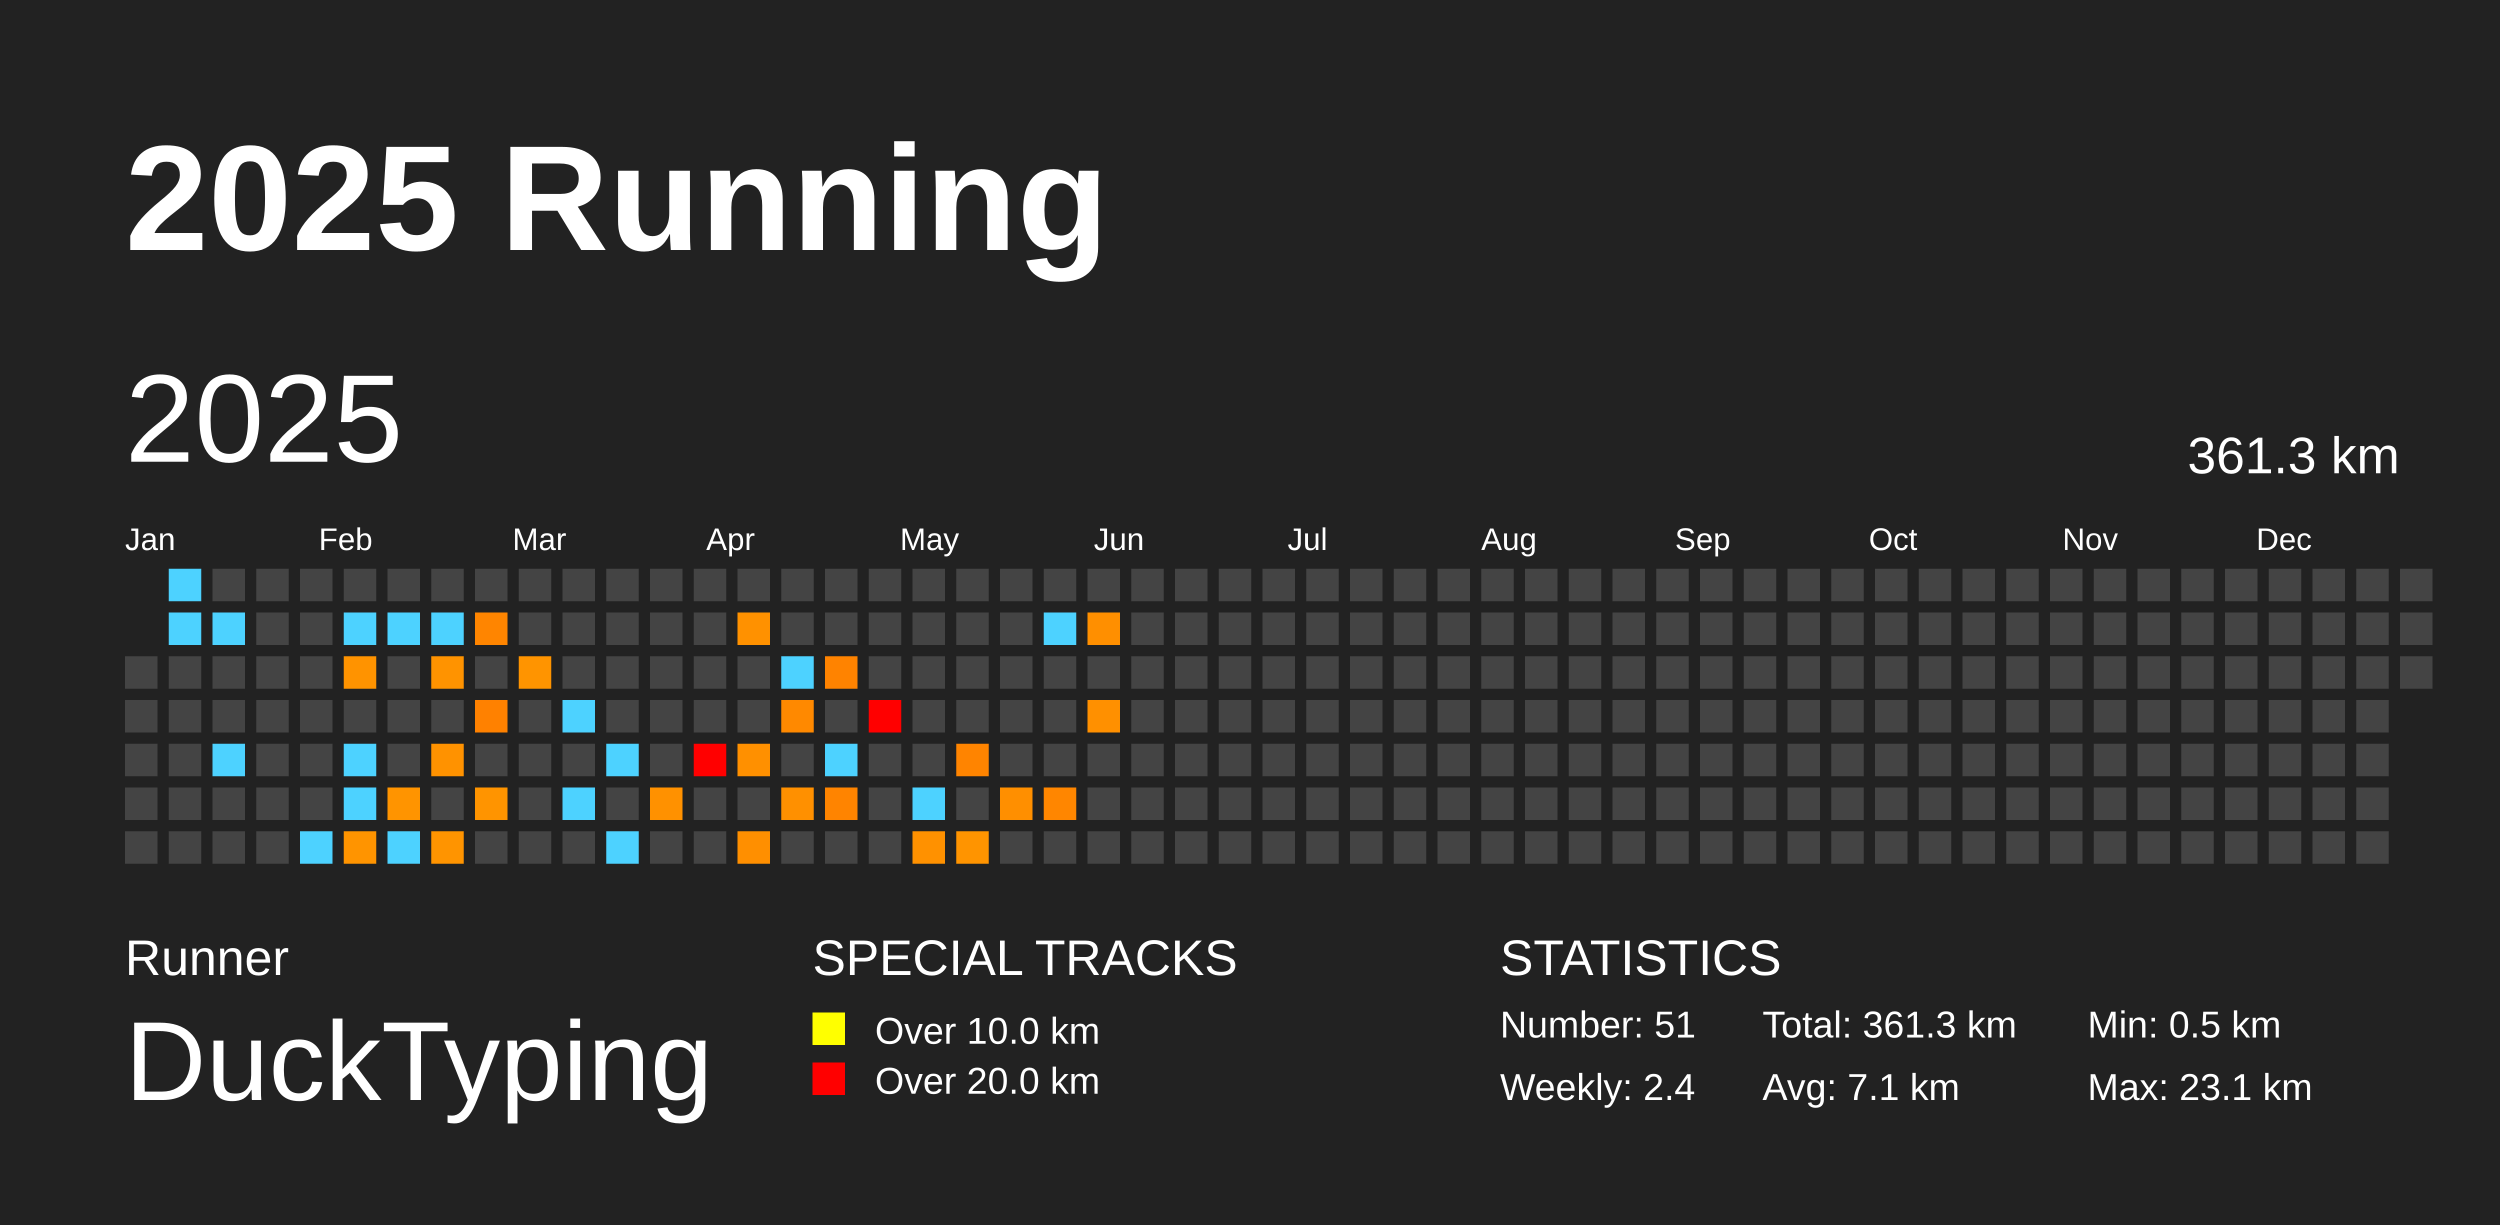
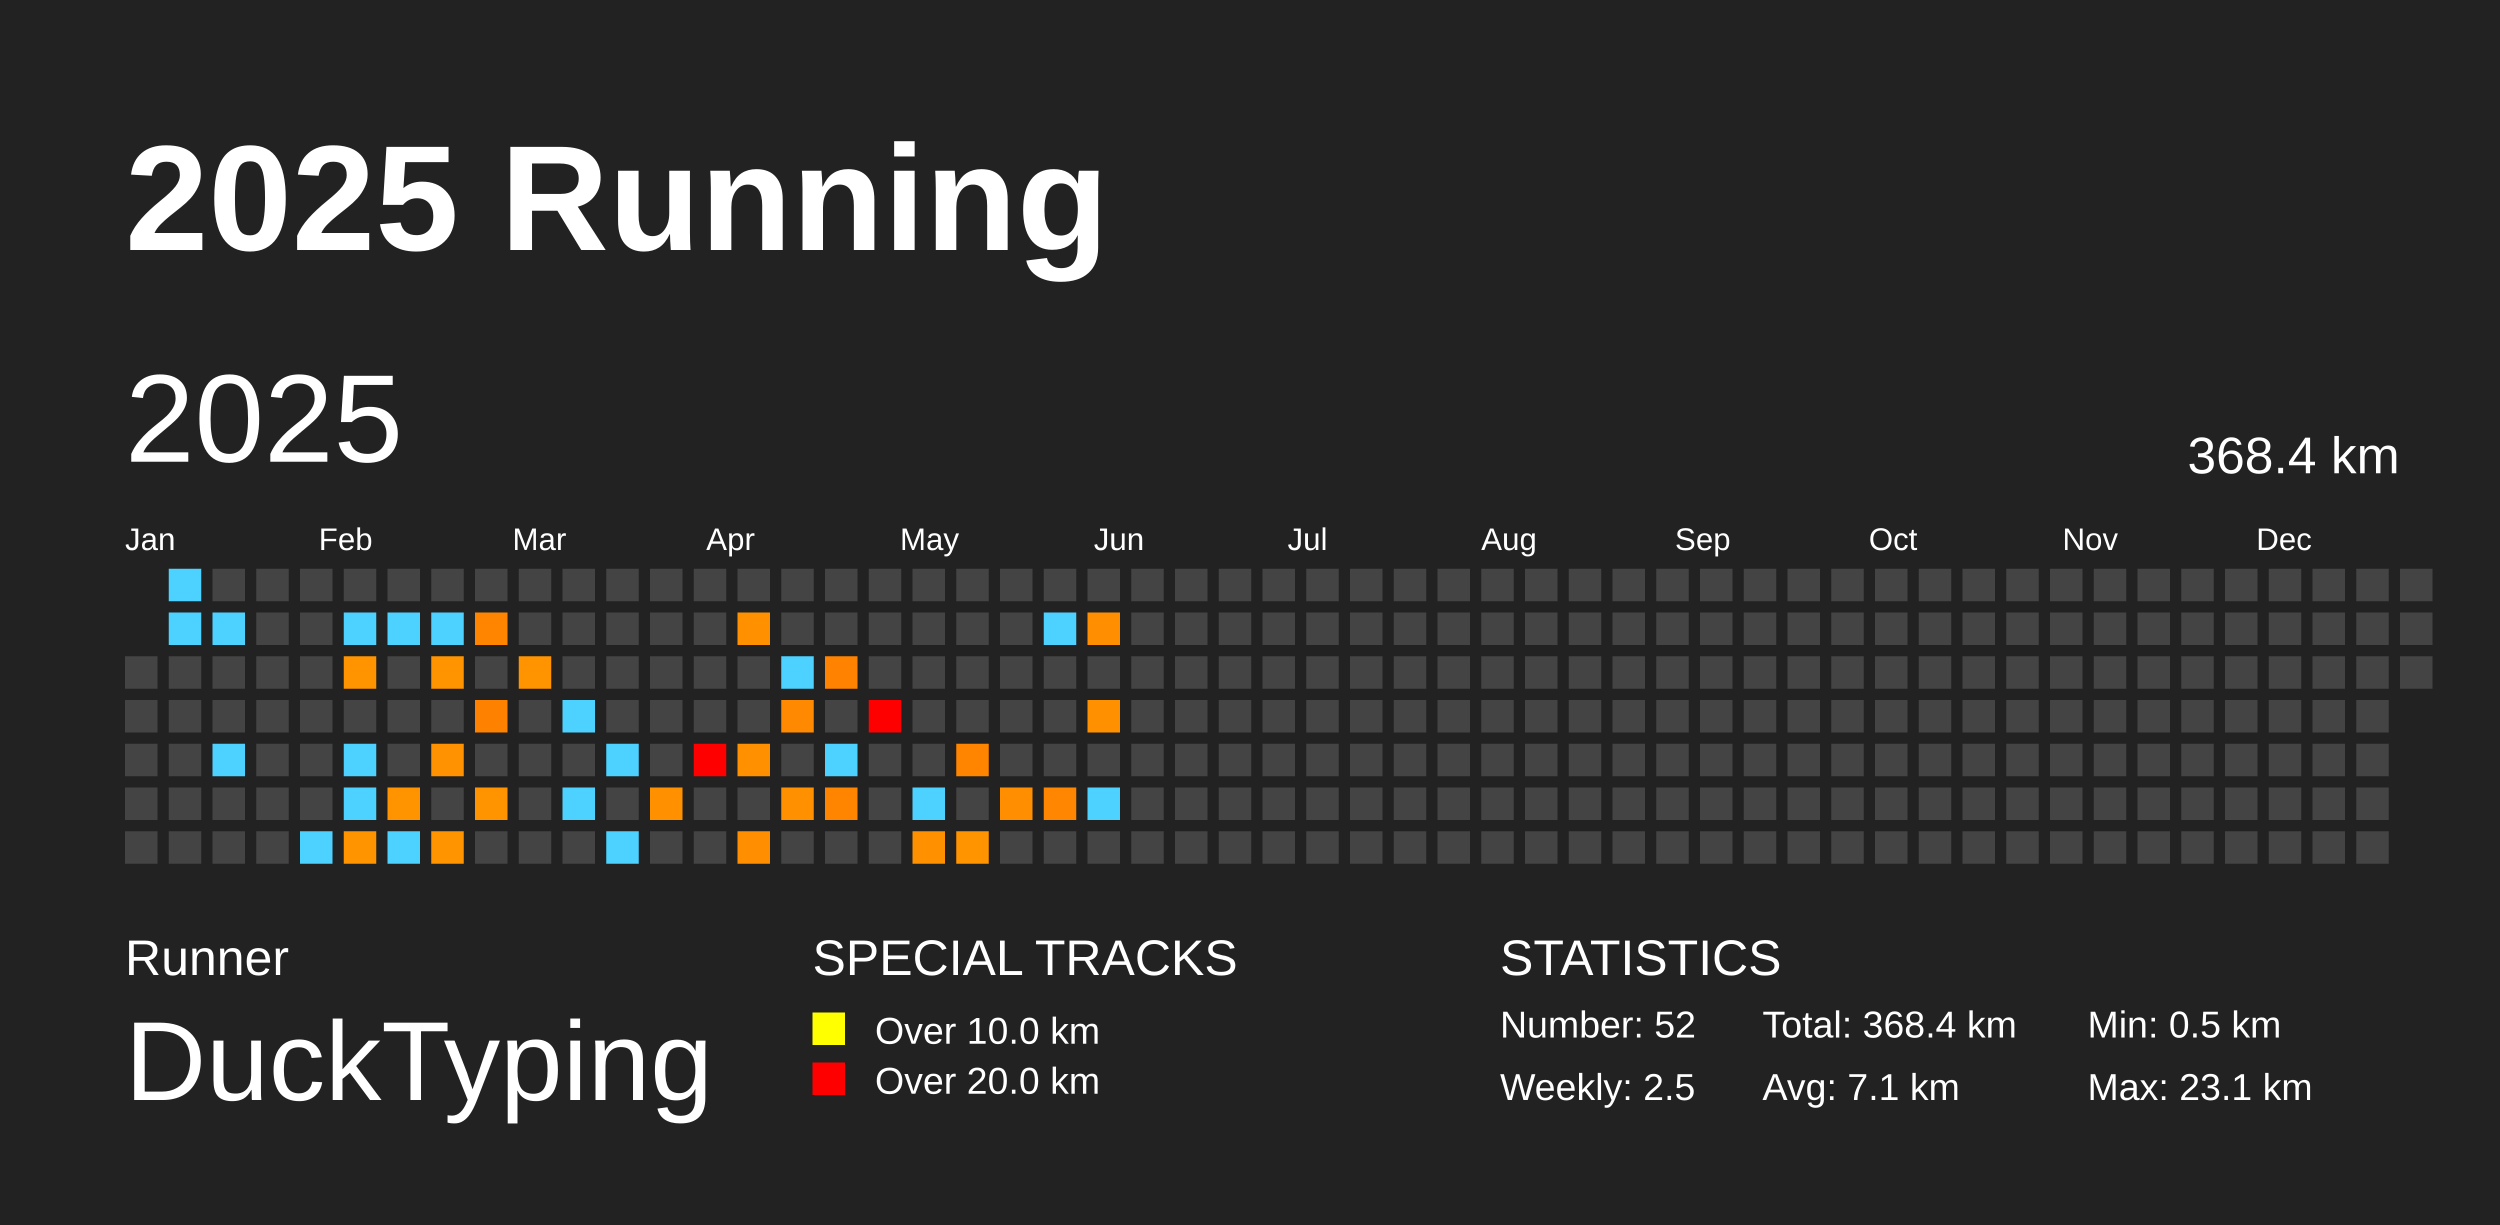
<svg xmlns="http://www.w3.org/2000/svg" baseProfile="full" height="98mm" version="1.1" viewBox="0,0,200,98" width="200mm">
  <defs />
  <rect fill="#222222" height="98" width="200" x="0" y="0" />
  <text fill="#FFFFFF" style="font-size:12px; font-family:Arial; font-weight:bold;" x="10" y="20">2025 Running</text>
  <text fill="#FFFFFF" style="font-size:4px; font-family:Arial" x="10" y="78">Runner</text>
  <text fill="#FFFFFF" style="font-size:9px; font-family:Arial" x="10" y="88">DuckTyping</text>
  <text fill="#FFFFFF" style="font-size:4px; font-family:Arial" x="65" y="78">SPECIAL TRACKS</text>
  <rect fill="yellow" height="2.6" width="2.6" x="65" y="81" />
  <text fill="#FFFFFF" style="font-size:3px; font-family:Arial" x="70" y="83.5">Over 10.0 km</text>
  <rect fill="red" height="2.6" width="2.6" x="65" y="85" />
  <text fill="#FFFFFF" style="font-size:3px; font-family:Arial" x="70" y="87.5">Over 20.0 km</text>
  <text fill="#FFFFFF" style="font-size:4px; font-family:Arial" x="120" y="78">STATISTICS</text>
-   <text fill="#FFFFFF" style="font-size:3px; font-family:Arial" x="120" y="83">Number: 51</text>
-   <text fill="#FFFFFF" style="font-size:3px; font-family:Arial" x="120" y="88">Weekly: 2.4</text>
-   <text fill="#FFFFFF" style="font-size:3px; font-family:Arial" x="141" y="83">Total: 361.3 km</text>
+   <text fill="#FFFFFF" style="font-size:3px; font-family:Arial" x="120" y="83">Number: 52</text>
+   <text fill="#FFFFFF" style="font-size:3px; font-family:Arial" x="120" y="88">Weekly: 2.5</text>
+   <text fill="#FFFFFF" style="font-size:3px; font-family:Arial" x="141" y="83">Total: 368.4 km</text>
  <text fill="#FFFFFF" style="font-size:3px; font-family:Arial" x="141" y="88">Avg: 7.1 km</text>
  <text fill="#FFFFFF" style="font-size:3px; font-family:Arial" x="167" y="83">Min: 0.5 km</text>
  <text fill="#FFFFFF" style="font-size:3px; font-family:Arial" x="167" y="88">Max: 23.1 km</text>
  <text dominant-baseline="hanging" fill="#FFFFFF" style="font-size:10.0px; font-family:Arial;" x="10" y="30">2025</text>
-   <text dominant-baseline="hanging" fill="#FFFFFF" style="font-size:4.125px; font-family:Arial;" x="175" y="35">361.3 km</text>
+   <text dominant-baseline="hanging" fill="#FFFFFF" style="font-size:4.125px; font-family:Arial;" x="175" y="35">368.4 km</text>
  <text fill="#FFFFFF" style="font-size:2.5px; font-family:Arial" x="10.0" y="44">Jan</text>
  <text fill="#FFFFFF" style="font-size:2.5px; font-family:Arial" x="25.5" y="44">Feb</text>
  <text fill="#FFFFFF" style="font-size:2.5px; font-family:Arial" x="41.0" y="44">Mar</text>
  <text fill="#FFFFFF" style="font-size:2.5px; font-family:Arial" x="56.5" y="44">Apr</text>
  <text fill="#FFFFFF" style="font-size:2.5px; font-family:Arial" x="72.0" y="44">May</text>
  <text fill="#FFFFFF" style="font-size:2.5px; font-family:Arial" x="87.5" y="44">Jun</text>
  <text fill="#FFFFFF" style="font-size:2.5px; font-family:Arial" x="103.0" y="44">Jul</text>
  <text fill="#FFFFFF" style="font-size:2.5px; font-family:Arial" x="118.5" y="44">Aug</text>
  <text fill="#FFFFFF" style="font-size:2.5px; font-family:Arial" x="134.0" y="44">Sep</text>
  <text fill="#FFFFFF" style="font-size:2.5px; font-family:Arial" x="149.5" y="44">Oct</text>
  <text fill="#FFFFFF" style="font-size:2.5px; font-family:Arial" x="165.0" y="44">Nov</text>
  <text fill="#FFFFFF" style="font-size:2.5px; font-family:Arial" x="180.5" y="44">Dec</text>
  <rect fill="#444444" height="2.6" width="2.6" x="10.0" y="52.5" />
  <rect fill="#444444" height="2.6" width="2.6" x="10.0" y="56.0" />
  <rect fill="#444444" height="2.6" width="2.6" x="10.0" y="59.5" />
  <rect fill="#444444" height="2.6" width="2.6" x="10.0" y="63.0" />
  <rect fill="#444444" height="2.6" width="2.6" x="10.0" y="66.5" />
  <rect fill="#4dd2ff" height="2.6" width="2.6" x="13.5" y="45.5" />
  <rect fill="#4dd2ff" height="2.6" width="2.6" x="13.5" y="49.0" />
  <rect fill="#444444" height="2.6" width="2.6" x="13.5" y="52.5" />
  <rect fill="#444444" height="2.6" width="2.6" x="13.5" y="56.0" />
  <rect fill="#444444" height="2.6" width="2.6" x="13.5" y="59.5" />
  <rect fill="#444444" height="2.6" width="2.6" x="13.5" y="63.0" />
  <rect fill="#444444" height="2.6" width="2.6" x="13.5" y="66.5" />
  <rect fill="#444444" height="2.6" width="2.6" x="17.0" y="45.5" />
  <rect fill="#4dd2ff" height="2.6" width="2.6" x="17.0" y="49.0" />
  <rect fill="#444444" height="2.6" width="2.6" x="17.0" y="52.5" />
  <rect fill="#444444" height="2.6" width="2.6" x="17.0" y="56.0" />
  <rect fill="#4dd2ff" height="2.6" width="2.6" x="17.0" y="59.5" />
  <rect fill="#444444" height="2.6" width="2.6" x="17.0" y="63.0" />
  <rect fill="#444444" height="2.6" width="2.6" x="17.0" y="66.5" />
  <rect fill="#444444" height="2.6" width="2.6" x="20.5" y="45.5" />
  <rect fill="#444444" height="2.6" width="2.6" x="20.5" y="49.0" />
  <rect fill="#444444" height="2.6" width="2.6" x="20.5" y="52.5" />
  <rect fill="#444444" height="2.6" width="2.6" x="20.5" y="56.0" />
  <rect fill="#444444" height="2.6" width="2.6" x="20.5" y="59.5" />
  <rect fill="#444444" height="2.6" width="2.6" x="20.5" y="63.0" />
  <rect fill="#444444" height="2.6" width="2.6" x="20.5" y="66.5" />
  <rect fill="#444444" height="2.6" width="2.6" x="24.0" y="45.5" />
  <rect fill="#444444" height="2.6" width="2.6" x="24.0" y="49.0" />
  <rect fill="#444444" height="2.6" width="2.6" x="24.0" y="52.5" />
  <rect fill="#444444" height="2.6" width="2.6" x="24.0" y="56.0" />
  <rect fill="#444444" height="2.6" width="2.6" x="24.0" y="59.5" />
  <rect fill="#444444" height="2.6" width="2.6" x="24.0" y="63.0" />
  <rect fill="#4dd2ff" height="2.6" width="2.6" x="24.0" y="66.5" />
  <rect fill="#444444" height="2.6" width="2.6" x="27.5" y="45.5" />
  <rect fill="#4dd2ff" height="2.6" width="2.6" x="27.5" y="49.0" />
  <rect fill="#ff9300" height="2.6" width="2.6" x="27.5" y="52.5" />
  <rect fill="#444444" height="2.6" width="2.6" x="27.5" y="56.0" />
  <rect fill="#4dd2ff" height="2.6" width="2.6" x="27.5" y="59.5" />
  <rect fill="#4dd2ff" height="2.6" width="2.6" x="27.5" y="63.0" />
  <rect fill="#ff9400" height="2.6" width="2.6" x="27.5" y="66.5" />
  <rect fill="#444444" height="2.6" width="2.6" x="31.0" y="45.5" />
  <rect fill="#4dd2ff" height="2.6" width="2.6" x="31.0" y="49.0" />
  <rect fill="#444444" height="2.6" width="2.6" x="31.0" y="52.5" />
  <rect fill="#444444" height="2.6" width="2.6" x="31.0" y="56.0" />
  <rect fill="#444444" height="2.6" width="2.6" x="31.0" y="59.5" />
  <rect fill="#ff9400" height="2.6" width="2.6" x="31.0" y="63.0" />
  <rect fill="#4dd2ff" height="2.6" width="2.6" x="31.0" y="66.5" />
  <rect fill="#444444" height="2.6" width="2.6" x="34.5" y="45.5" />
  <rect fill="#4dd2ff" height="2.6" width="2.6" x="34.5" y="49.0" />
  <rect fill="#ff9300" height="2.6" width="2.6" x="34.5" y="52.5" />
  <rect fill="#444444" height="2.6" width="2.6" x="34.5" y="56.0" />
  <rect fill="#ff9200" height="2.6" width="2.6" x="34.5" y="59.5" />
  <rect fill="#444444" height="2.6" width="2.6" x="34.5" y="63.0" />
  <rect fill="#ff9400" height="2.6" width="2.6" x="34.5" y="66.5" />
  <rect fill="#444444" height="2.6" width="2.6" x="38.0" y="45.5" />
  <rect fill="#ff8500" height="2.6" width="2.6" x="38.0" y="49.0" />
  <rect fill="#444444" height="2.6" width="2.6" x="38.0" y="52.5" />
  <rect fill="#ff8100" height="2.6" width="2.6" x="38.0" y="56.0" />
  <rect fill="#444444" height="2.6" width="2.6" x="38.0" y="59.5" />
  <rect fill="#ff9400" height="2.6" width="2.6" x="38.0" y="63.0" />
  <rect fill="#444444" height="2.6" width="2.6" x="38.0" y="66.5" />
  <rect fill="#444444" height="2.6" width="2.6" x="41.5" y="45.5" />
  <rect fill="#444444" height="2.6" width="2.6" x="41.5" y="49.0" />
  <rect fill="#ff9400" height="2.6" width="2.6" x="41.5" y="52.5" />
  <rect fill="#444444" height="2.6" width="2.6" x="41.5" y="56.0" />
  <rect fill="#444444" height="2.6" width="2.6" x="41.5" y="59.5" />
  <rect fill="#444444" height="2.6" width="2.6" x="41.5" y="63.0" />
  <rect fill="#444444" height="2.6" width="2.6" x="41.5" y="66.5" />
  <rect fill="#444444" height="2.6" width="2.6" x="45.0" y="45.5" />
  <rect fill="#444444" height="2.6" width="2.6" x="45.0" y="49.0" />
  <rect fill="#444444" height="2.6" width="2.6" x="45.0" y="52.5" />
  <rect fill="#4dd2ff" height="2.6" width="2.6" x="45.0" y="56.0" />
  <rect fill="#444444" height="2.6" width="2.6" x="45.0" y="59.5" />
  <rect fill="#4dd2ff" height="2.6" width="2.6" x="45.0" y="63.0" />
  <rect fill="#444444" height="2.6" width="2.6" x="45.0" y="66.5" />
  <rect fill="#444444" height="2.6" width="2.6" x="48.5" y="45.5" />
  <rect fill="#444444" height="2.6" width="2.6" x="48.5" y="49.0" />
  <rect fill="#444444" height="2.6" width="2.6" x="48.5" y="52.5" />
  <rect fill="#444444" height="2.6" width="2.6" x="48.5" y="56.0" />
  <rect fill="#4dd2ff" height="2.6" width="2.6" x="48.5" y="59.5" />
  <rect fill="#444444" height="2.6" width="2.6" x="48.5" y="63.0" />
  <rect fill="#4dd2ff" height="2.6" width="2.6" x="48.5" y="66.5" />
  <rect fill="#444444" height="2.6" width="2.6" x="52.0" y="45.5" />
  <rect fill="#444444" height="2.6" width="2.6" x="52.0" y="49.0" />
  <rect fill="#444444" height="2.6" width="2.6" x="52.0" y="52.5" />
  <rect fill="#444444" height="2.6" width="2.6" x="52.0" y="56.0" />
  <rect fill="#444444" height="2.6" width="2.6" x="52.0" y="59.5" />
  <rect fill="#ff9100" height="2.6" width="2.6" x="52.0" y="63.0" />
  <rect fill="#444444" height="2.6" width="2.6" x="52.0" y="66.5" />
  <rect fill="#444444" height="2.6" width="2.6" x="55.5" y="45.5" />
  <rect fill="#444444" height="2.6" width="2.6" x="55.5" y="49.0" />
  <rect fill="#444444" height="2.6" width="2.6" x="55.5" y="52.5" />
  <rect fill="#444444" height="2.6" width="2.6" x="55.5" y="56.0" />
  <rect fill="red" height="2.6" width="2.6" x="55.5" y="59.5" />
  <rect fill="#444444" height="2.6" width="2.6" x="55.5" y="63.0" />
  <rect fill="#444444" height="2.6" width="2.6" x="55.5" y="66.5" />
  <rect fill="#444444" height="2.6" width="2.6" x="59.0" y="45.5" />
  <rect fill="#ff9100" height="2.6" width="2.6" x="59.0" y="49.0" />
  <rect fill="#444444" height="2.6" width="2.6" x="59.0" y="52.5" />
  <rect fill="#444444" height="2.6" width="2.6" x="59.0" y="56.0" />
  <rect fill="#ff9000" height="2.6" width="2.6" x="59.0" y="59.5" />
  <rect fill="#444444" height="2.6" width="2.6" x="59.0" y="63.0" />
  <rect fill="#ff8f00" height="2.6" width="2.6" x="59.0" y="66.5" />
  <rect fill="#444444" height="2.6" width="2.6" x="62.5" y="45.5" />
  <rect fill="#444444" height="2.6" width="2.6" x="62.5" y="49.0" />
  <rect fill="#4dd2ff" height="2.6" width="2.6" x="62.5" y="52.5" />
  <rect fill="#ff8900" height="2.6" width="2.6" x="62.5" y="56.0" />
  <rect fill="#444444" height="2.6" width="2.6" x="62.5" y="59.5" />
  <rect fill="#ff9000" height="2.6" width="2.6" x="62.5" y="63.0" />
  <rect fill="#444444" height="2.6" width="2.6" x="62.5" y="66.5" />
  <rect fill="#444444" height="2.6" width="2.6" x="66.0" y="45.5" />
  <rect fill="#444444" height="2.6" width="2.6" x="66.0" y="49.0" />
  <rect fill="#ff8300" height="2.6" width="2.6" x="66.0" y="52.5" />
  <rect fill="#444444" height="2.6" width="2.6" x="66.0" y="56.0" />
  <rect fill="#4dd2ff" height="2.6" width="2.6" x="66.0" y="59.5" />
  <rect fill="#ff8400" height="2.6" width="2.6" x="66.0" y="63.0" />
  <rect fill="#444444" height="2.6" width="2.6" x="66.0" y="66.5" />
  <rect fill="#444444" height="2.6" width="2.6" x="69.5" y="45.5" />
  <rect fill="#444444" height="2.6" width="2.6" x="69.5" y="49.0" />
  <rect fill="#444444" height="2.6" width="2.6" x="69.5" y="52.5" />
  <rect fill="red" height="2.6" width="2.6" x="69.5" y="56.0" />
  <rect fill="#444444" height="2.6" width="2.6" x="69.5" y="59.5" />
  <rect fill="#444444" height="2.6" width="2.6" x="69.5" y="63.0" />
  <rect fill="#444444" height="2.6" width="2.6" x="69.5" y="66.5" />
  <rect fill="#444444" height="2.6" width="2.6" x="73.0" y="45.5" />
  <rect fill="#444444" height="2.6" width="2.6" x="73.0" y="49.0" />
  <rect fill="#444444" height="2.6" width="2.6" x="73.0" y="52.5" />
  <rect fill="#444444" height="2.6" width="2.6" x="73.0" y="56.0" />
  <rect fill="#444444" height="2.6" width="2.6" x="73.0" y="59.5" />
  <rect fill="#4dd2ff" height="2.6" width="2.6" x="73.0" y="63.0" />
  <rect fill="#ff9100" height="2.6" width="2.6" x="73.0" y="66.5" />
  <rect fill="#444444" height="2.6" width="2.6" x="76.5" y="45.5" />
  <rect fill="#444444" height="2.6" width="2.6" x="76.5" y="49.0" />
  <rect fill="#444444" height="2.6" width="2.6" x="76.5" y="52.5" />
  <rect fill="#444444" height="2.6" width="2.6" x="76.5" y="56.0" />
  <rect fill="#ff8400" height="2.6" width="2.6" x="76.5" y="59.5" />
  <rect fill="#444444" height="2.6" width="2.6" x="76.5" y="63.0" />
  <rect fill="#ff9400" height="2.6" width="2.6" x="76.5" y="66.5" />
  <rect fill="#444444" height="2.6" width="2.6" x="80.0" y="45.5" />
  <rect fill="#444444" height="2.6" width="2.6" x="80.0" y="49.0" />
  <rect fill="#444444" height="2.6" width="2.6" x="80.0" y="52.5" />
  <rect fill="#444444" height="2.6" width="2.6" x="80.0" y="56.0" />
  <rect fill="#444444" height="2.6" width="2.6" x="80.0" y="59.5" />
  <rect fill="#ff8f00" height="2.6" width="2.6" x="80.0" y="63.0" />
  <rect fill="#444444" height="2.6" width="2.6" x="80.0" y="66.5" />
  <rect fill="#444444" height="2.6" width="2.6" x="83.5" y="45.5" />
  <rect fill="#4dd2ff" height="2.6" width="2.6" x="83.5" y="49.0" />
  <rect fill="#444444" height="2.6" width="2.6" x="83.5" y="52.5" />
  <rect fill="#444444" height="2.6" width="2.6" x="83.5" y="56.0" />
  <rect fill="#444444" height="2.6" width="2.6" x="83.5" y="59.5" />
  <rect fill="#ff8600" height="2.6" width="2.6" x="83.5" y="63.0" />
  <rect fill="#444444" height="2.6" width="2.6" x="83.5" y="66.5" />
  <rect fill="#444444" height="2.6" width="2.6" x="87.0" y="45.5" />
  <rect fill="#ff8f00" height="2.6" width="2.6" x="87.0" y="49.0" />
  <rect fill="#444444" height="2.6" width="2.6" x="87.0" y="52.5" />
  <rect fill="#ff9000" height="2.6" width="2.6" x="87.0" y="56.0" />
  <rect fill="#444444" height="2.6" width="2.6" x="87.0" y="59.5" />
-   <rect fill="#444444" height="2.6" width="2.6" x="87.0" y="63.0" />
+   <rect fill="#4dd2ff" height="2.6" width="2.6" x="87.0" y="63.0" />
  <rect fill="#444444" height="2.6" width="2.6" x="87.0" y="66.5" />
  <rect fill="#444444" height="2.6" width="2.6" x="90.5" y="45.5" />
  <rect fill="#444444" height="2.6" width="2.6" x="90.5" y="49.0" />
  <rect fill="#444444" height="2.6" width="2.6" x="90.5" y="52.5" />
  <rect fill="#444444" height="2.6" width="2.6" x="90.5" y="56.0" />
  <rect fill="#444444" height="2.6" width="2.6" x="90.5" y="59.5" />
  <rect fill="#444444" height="2.6" width="2.6" x="90.5" y="63.0" />
  <rect fill="#444444" height="2.6" width="2.6" x="90.5" y="66.5" />
  <rect fill="#444444" height="2.6" width="2.6" x="94.0" y="45.5" />
  <rect fill="#444444" height="2.6" width="2.6" x="94.0" y="49.0" />
  <rect fill="#444444" height="2.6" width="2.6" x="94.0" y="52.5" />
  <rect fill="#444444" height="2.6" width="2.6" x="94.0" y="56.0" />
  <rect fill="#444444" height="2.6" width="2.6" x="94.0" y="59.5" />
  <rect fill="#444444" height="2.6" width="2.6" x="94.0" y="63.0" />
  <rect fill="#444444" height="2.6" width="2.6" x="94.0" y="66.5" />
  <rect fill="#444444" height="2.6" width="2.6" x="97.5" y="45.5" />
  <rect fill="#444444" height="2.6" width="2.6" x="97.5" y="49.0" />
  <rect fill="#444444" height="2.6" width="2.6" x="97.5" y="52.5" />
  <rect fill="#444444" height="2.6" width="2.6" x="97.5" y="56.0" />
  <rect fill="#444444" height="2.6" width="2.6" x="97.5" y="59.5" />
  <rect fill="#444444" height="2.6" width="2.6" x="97.5" y="63.0" />
  <rect fill="#444444" height="2.6" width="2.6" x="97.5" y="66.5" />
  <rect fill="#444444" height="2.6" width="2.6" x="101.0" y="45.5" />
  <rect fill="#444444" height="2.6" width="2.6" x="101.0" y="49.0" />
  <rect fill="#444444" height="2.6" width="2.6" x="101.0" y="52.5" />
  <rect fill="#444444" height="2.6" width="2.6" x="101.0" y="56.0" />
  <rect fill="#444444" height="2.6" width="2.6" x="101.0" y="59.5" />
  <rect fill="#444444" height="2.6" width="2.6" x="101.0" y="63.0" />
  <rect fill="#444444" height="2.6" width="2.6" x="101.0" y="66.5" />
  <rect fill="#444444" height="2.6" width="2.6" x="104.5" y="45.5" />
  <rect fill="#444444" height="2.6" width="2.6" x="104.5" y="49.0" />
  <rect fill="#444444" height="2.6" width="2.6" x="104.5" y="52.5" />
  <rect fill="#444444" height="2.6" width="2.6" x="104.5" y="56.0" />
  <rect fill="#444444" height="2.6" width="2.6" x="104.5" y="59.5" />
  <rect fill="#444444" height="2.6" width="2.6" x="104.5" y="63.0" />
  <rect fill="#444444" height="2.6" width="2.6" x="104.5" y="66.5" />
  <rect fill="#444444" height="2.6" width="2.6" x="108.0" y="45.5" />
  <rect fill="#444444" height="2.6" width="2.6" x="108.0" y="49.0" />
  <rect fill="#444444" height="2.6" width="2.6" x="108.0" y="52.5" />
  <rect fill="#444444" height="2.6" width="2.6" x="108.0" y="56.0" />
  <rect fill="#444444" height="2.6" width="2.6" x="108.0" y="59.5" />
  <rect fill="#444444" height="2.6" width="2.6" x="108.0" y="63.0" />
  <rect fill="#444444" height="2.6" width="2.6" x="108.0" y="66.5" />
  <rect fill="#444444" height="2.6" width="2.6" x="111.5" y="45.5" />
  <rect fill="#444444" height="2.6" width="2.6" x="111.5" y="49.0" />
  <rect fill="#444444" height="2.6" width="2.6" x="111.5" y="52.5" />
  <rect fill="#444444" height="2.6" width="2.6" x="111.5" y="56.0" />
  <rect fill="#444444" height="2.6" width="2.6" x="111.5" y="59.5" />
  <rect fill="#444444" height="2.6" width="2.6" x="111.5" y="63.0" />
  <rect fill="#444444" height="2.6" width="2.6" x="111.5" y="66.5" />
  <rect fill="#444444" height="2.6" width="2.6" x="115.0" y="45.5" />
  <rect fill="#444444" height="2.6" width="2.6" x="115.0" y="49.0" />
  <rect fill="#444444" height="2.6" width="2.6" x="115.0" y="52.5" />
  <rect fill="#444444" height="2.6" width="2.6" x="115.0" y="56.0" />
  <rect fill="#444444" height="2.6" width="2.6" x="115.0" y="59.5" />
  <rect fill="#444444" height="2.6" width="2.6" x="115.0" y="63.0" />
  <rect fill="#444444" height="2.6" width="2.6" x="115.0" y="66.5" />
  <rect fill="#444444" height="2.6" width="2.6" x="118.5" y="45.5" />
  <rect fill="#444444" height="2.6" width="2.6" x="118.5" y="49.0" />
  <rect fill="#444444" height="2.6" width="2.6" x="118.5" y="52.5" />
  <rect fill="#444444" height="2.6" width="2.6" x="118.5" y="56.0" />
  <rect fill="#444444" height="2.6" width="2.6" x="118.5" y="59.5" />
  <rect fill="#444444" height="2.6" width="2.6" x="118.5" y="63.0" />
  <rect fill="#444444" height="2.6" width="2.6" x="118.5" y="66.5" />
  <rect fill="#444444" height="2.6" width="2.6" x="122.0" y="45.5" />
  <rect fill="#444444" height="2.6" width="2.6" x="122.0" y="49.0" />
  <rect fill="#444444" height="2.6" width="2.6" x="122.0" y="52.5" />
  <rect fill="#444444" height="2.6" width="2.6" x="122.0" y="56.0" />
  <rect fill="#444444" height="2.6" width="2.6" x="122.0" y="59.5" />
  <rect fill="#444444" height="2.6" width="2.6" x="122.0" y="63.0" />
  <rect fill="#444444" height="2.6" width="2.6" x="122.0" y="66.5" />
  <rect fill="#444444" height="2.6" width="2.6" x="125.5" y="45.5" />
  <rect fill="#444444" height="2.6" width="2.6" x="125.5" y="49.0" />
  <rect fill="#444444" height="2.6" width="2.6" x="125.5" y="52.5" />
  <rect fill="#444444" height="2.6" width="2.6" x="125.5" y="56.0" />
  <rect fill="#444444" height="2.6" width="2.6" x="125.5" y="59.5" />
  <rect fill="#444444" height="2.6" width="2.6" x="125.5" y="63.0" />
  <rect fill="#444444" height="2.6" width="2.6" x="125.5" y="66.5" />
  <rect fill="#444444" height="2.6" width="2.6" x="129.0" y="45.5" />
  <rect fill="#444444" height="2.6" width="2.6" x="129.0" y="49.0" />
  <rect fill="#444444" height="2.6" width="2.6" x="129.0" y="52.5" />
  <rect fill="#444444" height="2.6" width="2.6" x="129.0" y="56.0" />
  <rect fill="#444444" height="2.6" width="2.6" x="129.0" y="59.5" />
  <rect fill="#444444" height="2.6" width="2.6" x="129.0" y="63.0" />
  <rect fill="#444444" height="2.6" width="2.6" x="129.0" y="66.5" />
  <rect fill="#444444" height="2.6" width="2.6" x="132.5" y="45.5" />
  <rect fill="#444444" height="2.6" width="2.6" x="132.5" y="49.0" />
  <rect fill="#444444" height="2.6" width="2.6" x="132.5" y="52.5" />
  <rect fill="#444444" height="2.6" width="2.6" x="132.5" y="56.0" />
  <rect fill="#444444" height="2.6" width="2.6" x="132.5" y="59.5" />
  <rect fill="#444444" height="2.6" width="2.6" x="132.5" y="63.0" />
  <rect fill="#444444" height="2.6" width="2.6" x="132.5" y="66.5" />
  <rect fill="#444444" height="2.6" width="2.6" x="136.0" y="45.5" />
  <rect fill="#444444" height="2.6" width="2.6" x="136.0" y="49.0" />
  <rect fill="#444444" height="2.6" width="2.6" x="136.0" y="52.5" />
  <rect fill="#444444" height="2.6" width="2.6" x="136.0" y="56.0" />
  <rect fill="#444444" height="2.6" width="2.6" x="136.0" y="59.5" />
  <rect fill="#444444" height="2.6" width="2.6" x="136.0" y="63.0" />
  <rect fill="#444444" height="2.6" width="2.6" x="136.0" y="66.5" />
  <rect fill="#444444" height="2.6" width="2.6" x="139.5" y="45.5" />
  <rect fill="#444444" height="2.6" width="2.6" x="139.5" y="49.0" />
  <rect fill="#444444" height="2.6" width="2.6" x="139.5" y="52.5" />
  <rect fill="#444444" height="2.6" width="2.6" x="139.5" y="56.0" />
  <rect fill="#444444" height="2.6" width="2.6" x="139.5" y="59.5" />
  <rect fill="#444444" height="2.6" width="2.6" x="139.5" y="63.0" />
  <rect fill="#444444" height="2.6" width="2.6" x="139.5" y="66.5" />
  <rect fill="#444444" height="2.6" width="2.6" x="143.0" y="45.5" />
  <rect fill="#444444" height="2.6" width="2.6" x="143.0" y="49.0" />
  <rect fill="#444444" height="2.6" width="2.6" x="143.0" y="52.5" />
  <rect fill="#444444" height="2.6" width="2.6" x="143.0" y="56.0" />
  <rect fill="#444444" height="2.6" width="2.6" x="143.0" y="59.5" />
  <rect fill="#444444" height="2.6" width="2.6" x="143.0" y="63.0" />
  <rect fill="#444444" height="2.6" width="2.6" x="143.0" y="66.5" />
  <rect fill="#444444" height="2.6" width="2.6" x="146.5" y="45.5" />
  <rect fill="#444444" height="2.6" width="2.6" x="146.5" y="49.0" />
  <rect fill="#444444" height="2.6" width="2.6" x="146.5" y="52.5" />
  <rect fill="#444444" height="2.6" width="2.6" x="146.5" y="56.0" />
  <rect fill="#444444" height="2.6" width="2.6" x="146.5" y="59.5" />
  <rect fill="#444444" height="2.6" width="2.6" x="146.5" y="63.0" />
  <rect fill="#444444" height="2.6" width="2.6" x="146.5" y="66.5" />
  <rect fill="#444444" height="2.6" width="2.6" x="150.0" y="45.5" />
  <rect fill="#444444" height="2.6" width="2.6" x="150.0" y="49.0" />
  <rect fill="#444444" height="2.6" width="2.6" x="150.0" y="52.5" />
  <rect fill="#444444" height="2.6" width="2.6" x="150.0" y="56.0" />
  <rect fill="#444444" height="2.6" width="2.6" x="150.0" y="59.5" />
  <rect fill="#444444" height="2.6" width="2.6" x="150.0" y="63.0" />
  <rect fill="#444444" height="2.6" width="2.6" x="150.0" y="66.5" />
  <rect fill="#444444" height="2.6" width="2.6" x="153.5" y="45.5" />
  <rect fill="#444444" height="2.6" width="2.6" x="153.5" y="49.0" />
  <rect fill="#444444" height="2.6" width="2.6" x="153.5" y="52.5" />
  <rect fill="#444444" height="2.6" width="2.6" x="153.5" y="56.0" />
  <rect fill="#444444" height="2.6" width="2.6" x="153.5" y="59.5" />
  <rect fill="#444444" height="2.6" width="2.6" x="153.5" y="63.0" />
  <rect fill="#444444" height="2.6" width="2.6" x="153.5" y="66.5" />
  <rect fill="#444444" height="2.6" width="2.6" x="157.0" y="45.5" />
  <rect fill="#444444" height="2.6" width="2.6" x="157.0" y="49.0" />
  <rect fill="#444444" height="2.6" width="2.6" x="157.0" y="52.5" />
  <rect fill="#444444" height="2.6" width="2.6" x="157.0" y="56.0" />
  <rect fill="#444444" height="2.6" width="2.6" x="157.0" y="59.5" />
  <rect fill="#444444" height="2.6" width="2.6" x="157.0" y="63.0" />
  <rect fill="#444444" height="2.6" width="2.6" x="157.0" y="66.5" />
  <rect fill="#444444" height="2.6" width="2.6" x="160.5" y="45.5" />
  <rect fill="#444444" height="2.6" width="2.6" x="160.5" y="49.0" />
  <rect fill="#444444" height="2.6" width="2.6" x="160.5" y="52.5" />
  <rect fill="#444444" height="2.6" width="2.6" x="160.5" y="56.0" />
  <rect fill="#444444" height="2.6" width="2.6" x="160.5" y="59.5" />
  <rect fill="#444444" height="2.6" width="2.6" x="160.5" y="63.0" />
  <rect fill="#444444" height="2.6" width="2.6" x="160.5" y="66.5" />
  <rect fill="#444444" height="2.6" width="2.6" x="164.0" y="45.5" />
  <rect fill="#444444" height="2.6" width="2.6" x="164.0" y="49.0" />
  <rect fill="#444444" height="2.6" width="2.6" x="164.0" y="52.5" />
  <rect fill="#444444" height="2.6" width="2.6" x="164.0" y="56.0" />
  <rect fill="#444444" height="2.6" width="2.6" x="164.0" y="59.5" />
  <rect fill="#444444" height="2.6" width="2.6" x="164.0" y="63.0" />
  <rect fill="#444444" height="2.6" width="2.6" x="164.0" y="66.5" />
  <rect fill="#444444" height="2.6" width="2.6" x="167.5" y="45.5" />
  <rect fill="#444444" height="2.6" width="2.6" x="167.5" y="49.0" />
  <rect fill="#444444" height="2.6" width="2.6" x="167.5" y="52.5" />
  <rect fill="#444444" height="2.6" width="2.6" x="167.5" y="56.0" />
  <rect fill="#444444" height="2.6" width="2.6" x="167.5" y="59.5" />
  <rect fill="#444444" height="2.6" width="2.6" x="167.5" y="63.0" />
  <rect fill="#444444" height="2.6" width="2.6" x="167.5" y="66.5" />
  <rect fill="#444444" height="2.6" width="2.6" x="171.0" y="45.5" />
  <rect fill="#444444" height="2.6" width="2.6" x="171.0" y="49.0" />
  <rect fill="#444444" height="2.6" width="2.6" x="171.0" y="52.5" />
  <rect fill="#444444" height="2.6" width="2.6" x="171.0" y="56.0" />
  <rect fill="#444444" height="2.6" width="2.6" x="171.0" y="59.5" />
  <rect fill="#444444" height="2.6" width="2.6" x="171.0" y="63.0" />
  <rect fill="#444444" height="2.6" width="2.6" x="171.0" y="66.5" />
  <rect fill="#444444" height="2.6" width="2.6" x="174.5" y="45.5" />
  <rect fill="#444444" height="2.6" width="2.6" x="174.5" y="49.0" />
  <rect fill="#444444" height="2.6" width="2.6" x="174.5" y="52.5" />
  <rect fill="#444444" height="2.6" width="2.6" x="174.5" y="56.0" />
  <rect fill="#444444" height="2.6" width="2.6" x="174.5" y="59.5" />
  <rect fill="#444444" height="2.6" width="2.6" x="174.5" y="63.0" />
  <rect fill="#444444" height="2.6" width="2.6" x="174.5" y="66.5" />
  <rect fill="#444444" height="2.6" width="2.6" x="178.0" y="45.5" />
  <rect fill="#444444" height="2.6" width="2.6" x="178.0" y="49.0" />
  <rect fill="#444444" height="2.6" width="2.6" x="178.0" y="52.5" />
  <rect fill="#444444" height="2.6" width="2.6" x="178.0" y="56.0" />
  <rect fill="#444444" height="2.6" width="2.6" x="178.0" y="59.5" />
  <rect fill="#444444" height="2.6" width="2.6" x="178.0" y="63.0" />
  <rect fill="#444444" height="2.6" width="2.6" x="178.0" y="66.5" />
  <rect fill="#444444" height="2.6" width="2.6" x="181.5" y="45.5" />
  <rect fill="#444444" height="2.6" width="2.6" x="181.5" y="49.0" />
  <rect fill="#444444" height="2.6" width="2.6" x="181.5" y="52.5" />
  <rect fill="#444444" height="2.6" width="2.6" x="181.5" y="56.0" />
  <rect fill="#444444" height="2.6" width="2.6" x="181.5" y="59.5" />
  <rect fill="#444444" height="2.6" width="2.6" x="181.5" y="63.0" />
  <rect fill="#444444" height="2.6" width="2.6" x="181.5" y="66.5" />
  <rect fill="#444444" height="2.6" width="2.6" x="185.0" y="45.5" />
  <rect fill="#444444" height="2.6" width="2.6" x="185.0" y="49.0" />
  <rect fill="#444444" height="2.6" width="2.6" x="185.0" y="52.5" />
  <rect fill="#444444" height="2.6" width="2.6" x="185.0" y="56.0" />
  <rect fill="#444444" height="2.6" width="2.6" x="185.0" y="59.5" />
  <rect fill="#444444" height="2.6" width="2.6" x="185.0" y="63.0" />
  <rect fill="#444444" height="2.6" width="2.6" x="185.0" y="66.5" />
  <rect fill="#444444" height="2.6" width="2.6" x="188.5" y="45.5" />
  <rect fill="#444444" height="2.6" width="2.6" x="188.5" y="49.0" />
  <rect fill="#444444" height="2.6" width="2.6" x="188.5" y="52.5" />
  <rect fill="#444444" height="2.6" width="2.6" x="188.5" y="56.0" />
  <rect fill="#444444" height="2.6" width="2.6" x="188.5" y="59.5" />
  <rect fill="#444444" height="2.6" width="2.6" x="188.5" y="63.0" />
  <rect fill="#444444" height="2.6" width="2.6" x="188.5" y="66.5" />
  <rect fill="#444444" height="2.6" width="2.6" x="192.0" y="45.5" />
  <rect fill="#444444" height="2.6" width="2.6" x="192.0" y="49.0" />
  <rect fill="#444444" height="2.6" width="2.6" x="192.0" y="52.5" />
</svg>
